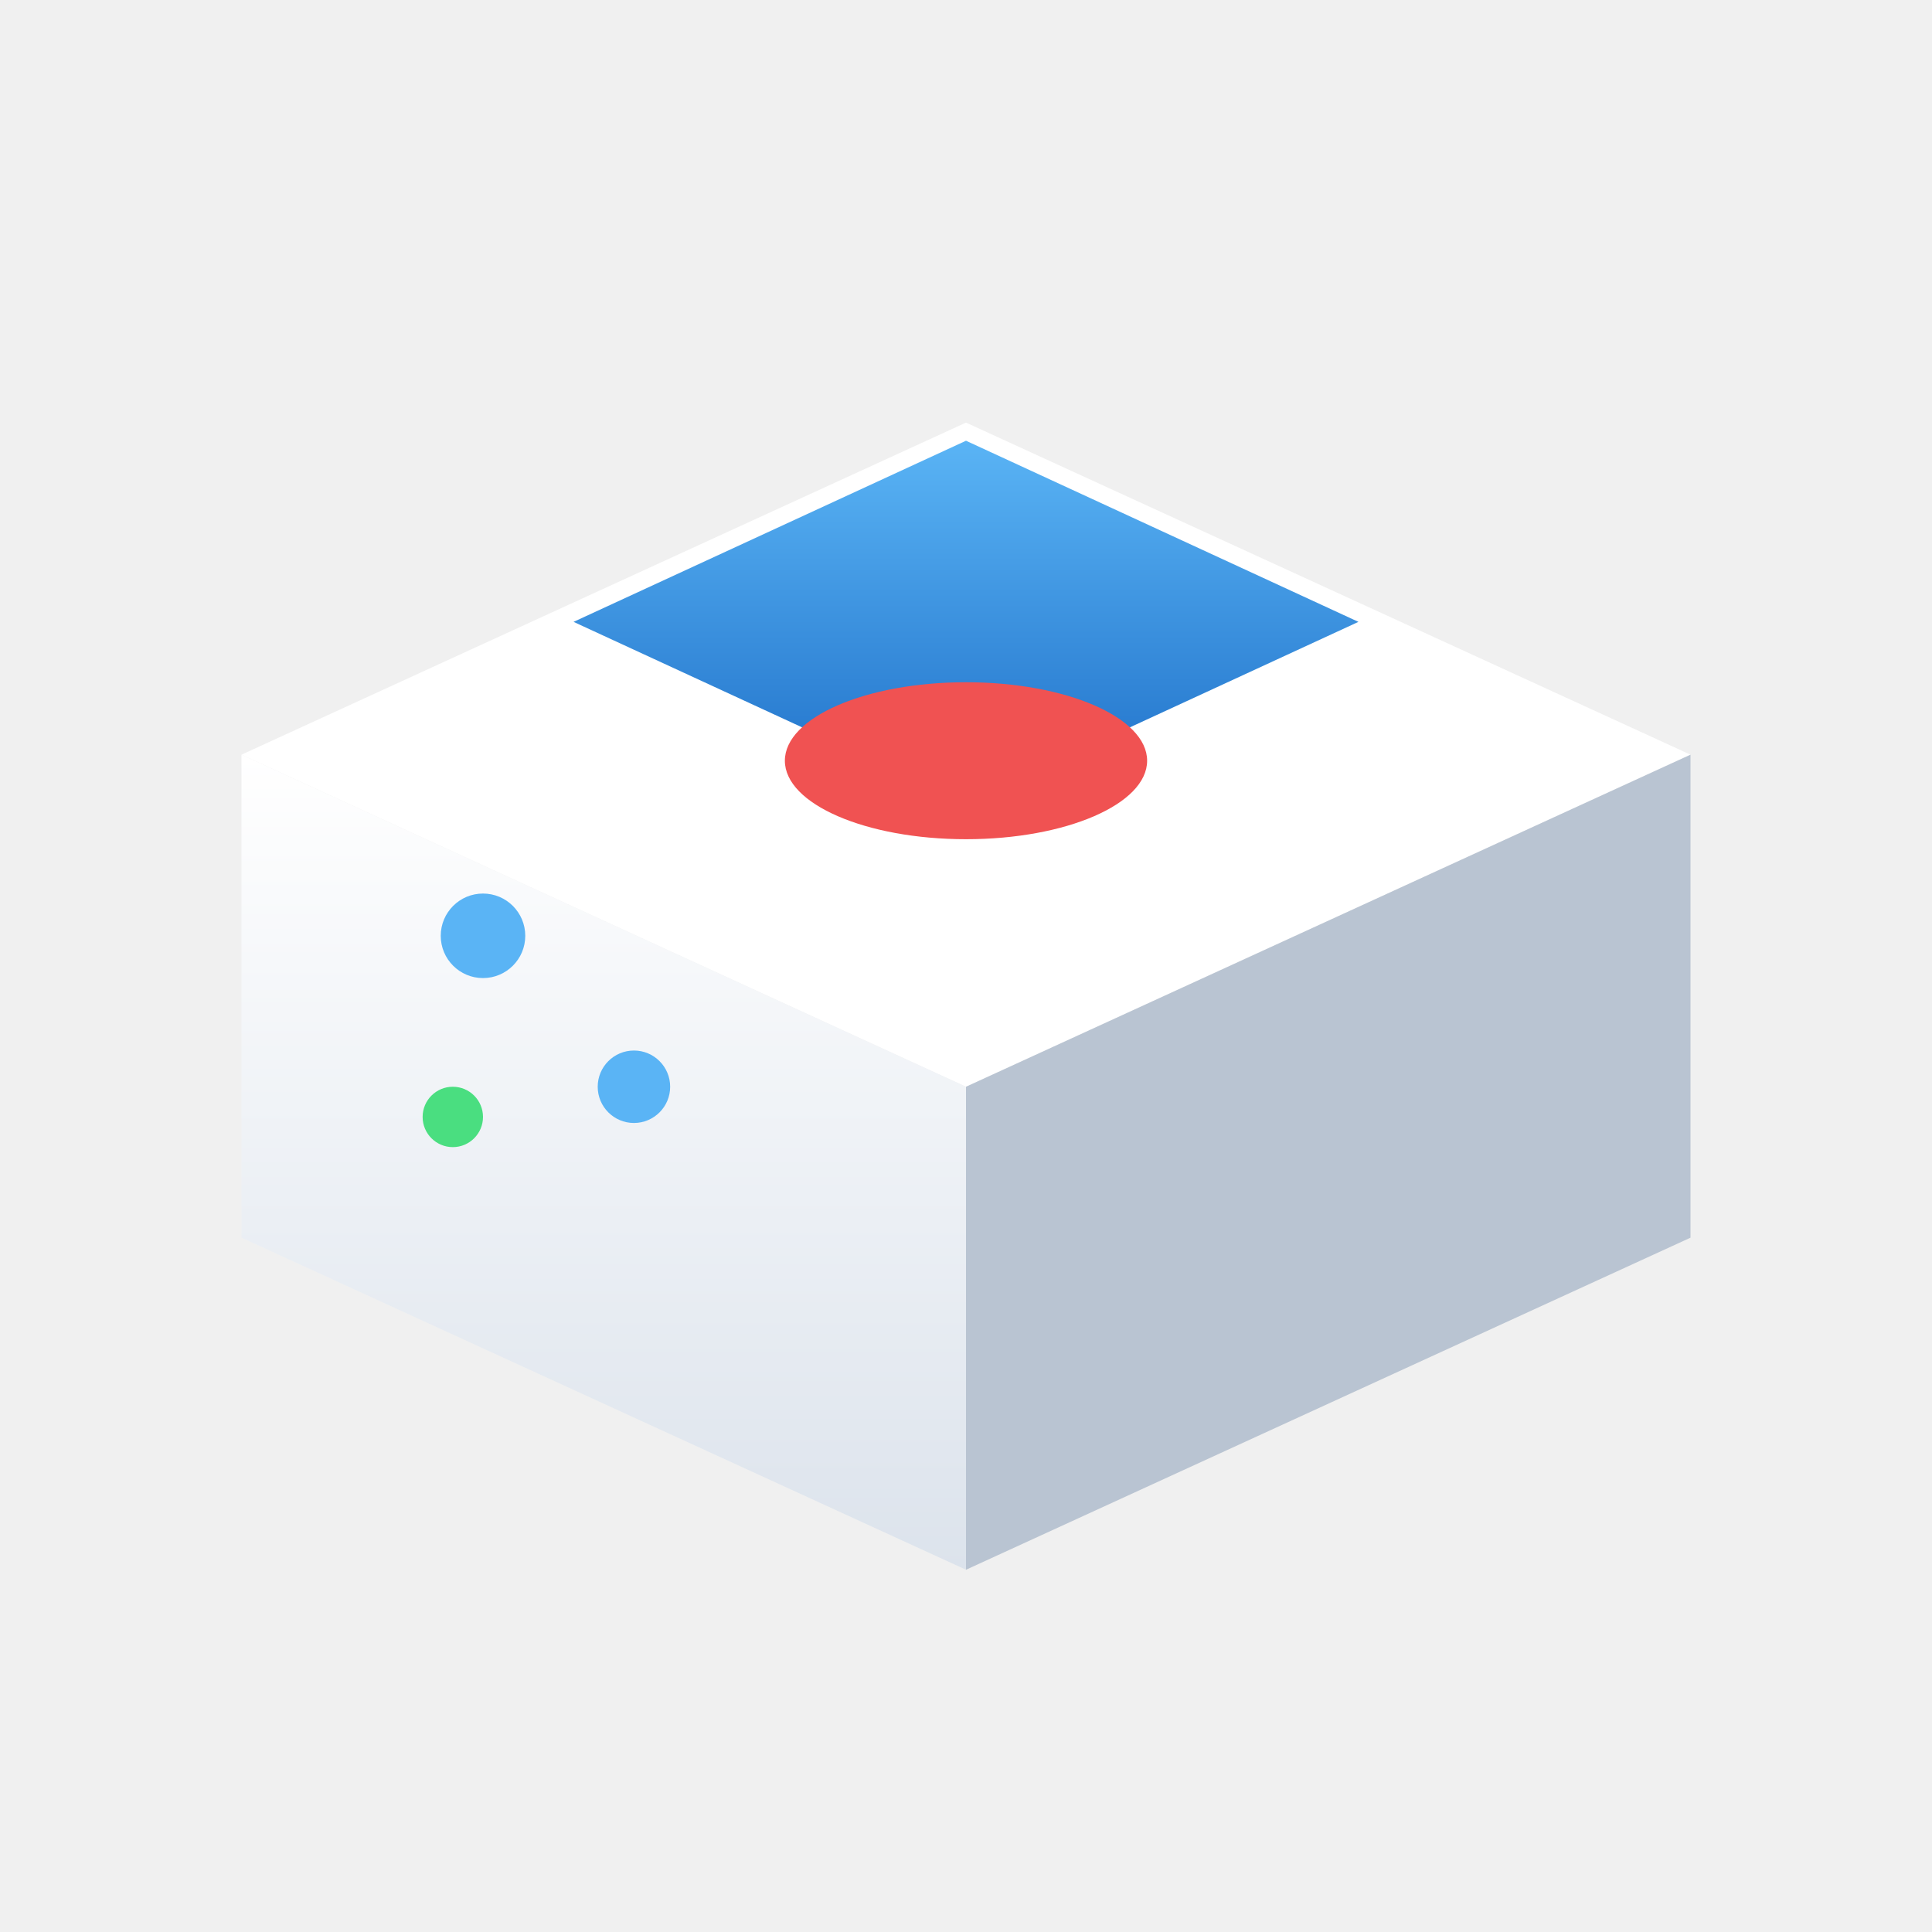
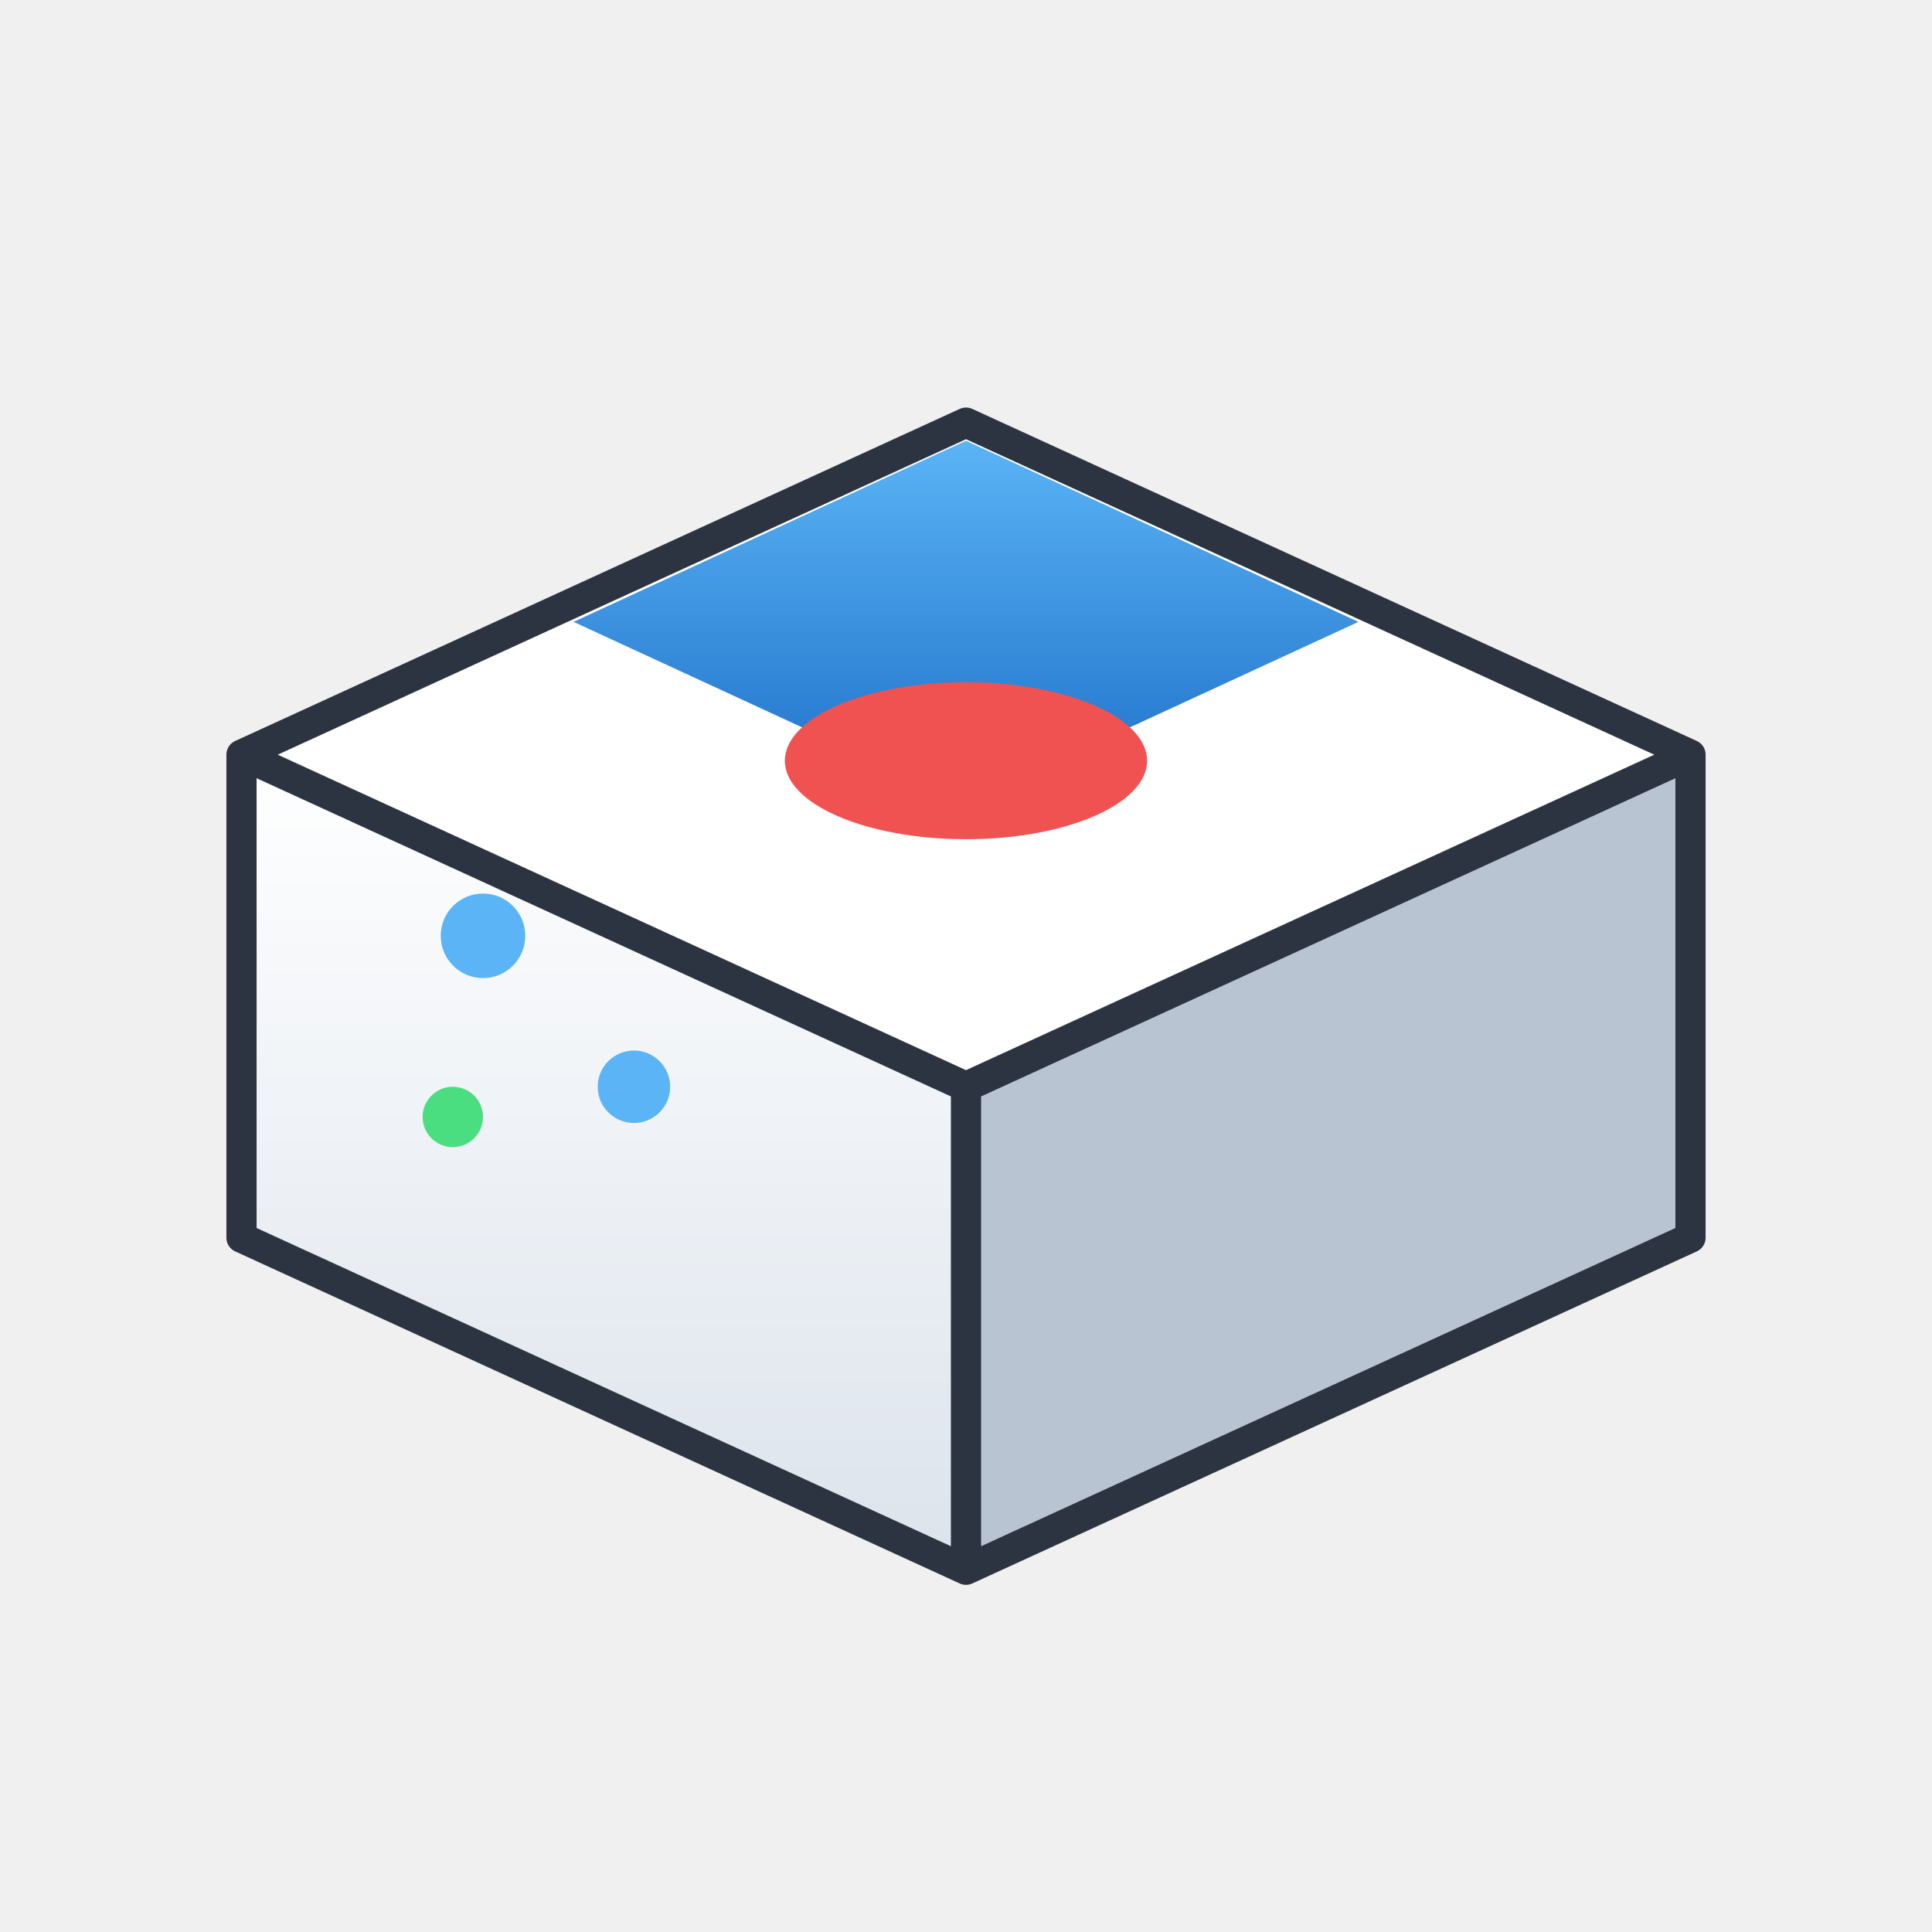
<svg xmlns="http://www.w3.org/2000/svg" viewBox="0 0 32 32" fill="none">
  <defs>
    <linearGradient id="a" x1="0" y1="0" x2="0" y2="1">
      <stop stop-color="#FFFFFF" />
      <stop offset="1" stop-color="#DCE3EC" />
    </linearGradient>
    <linearGradient id="b" x1="0" y1="0" x2="0" y2="1">
      <stop stop-color="#5AB4F5" />
      <stop offset="1" stop-color="#1E6FC8" />
    </linearGradient>
  </defs>
+   <path d="M4 12.5 16 7l12 5.5v8L16 26 4 20.5v-8Z" fill="#FFFFFF" />
  <path d="M4 12.5 16 7l12 5.5L16 18 4 12.5Z" fill="#FFFFFF" />
  <path d="M4 12.5 16 18v8L4 20.5v-8Z" fill="url(#a)" />
  <path d="M16 18l12-5.5v8L16 26v-8Z" fill="#B9C4D2" />
  <path d="M9.5 10.3 16 7.3l6.5 3L16 13.3l-6.5-3Z" fill="url(#b)" />
  <ellipse cx="16" cy="12.6" rx="3" ry="1.3" fill="#F05252" />
  <circle cx="8" cy="15.5" r=".7" fill="#5AB4F5" />
  <circle cx="10.5" cy="18" r=".6" fill="#5AB4F5" />
  <circle cx="7.5" cy="18.5" r=".5" fill="#4ADE80" />
+   <path d="M4 12.5 16 7l12 5.5v8L16 26 4 20.5v-8ZM4 12.5 16 18l12-5.5M16 18v8" stroke="#2B3440" stroke-width=".5" stroke-linejoin="round" />
</svg>
